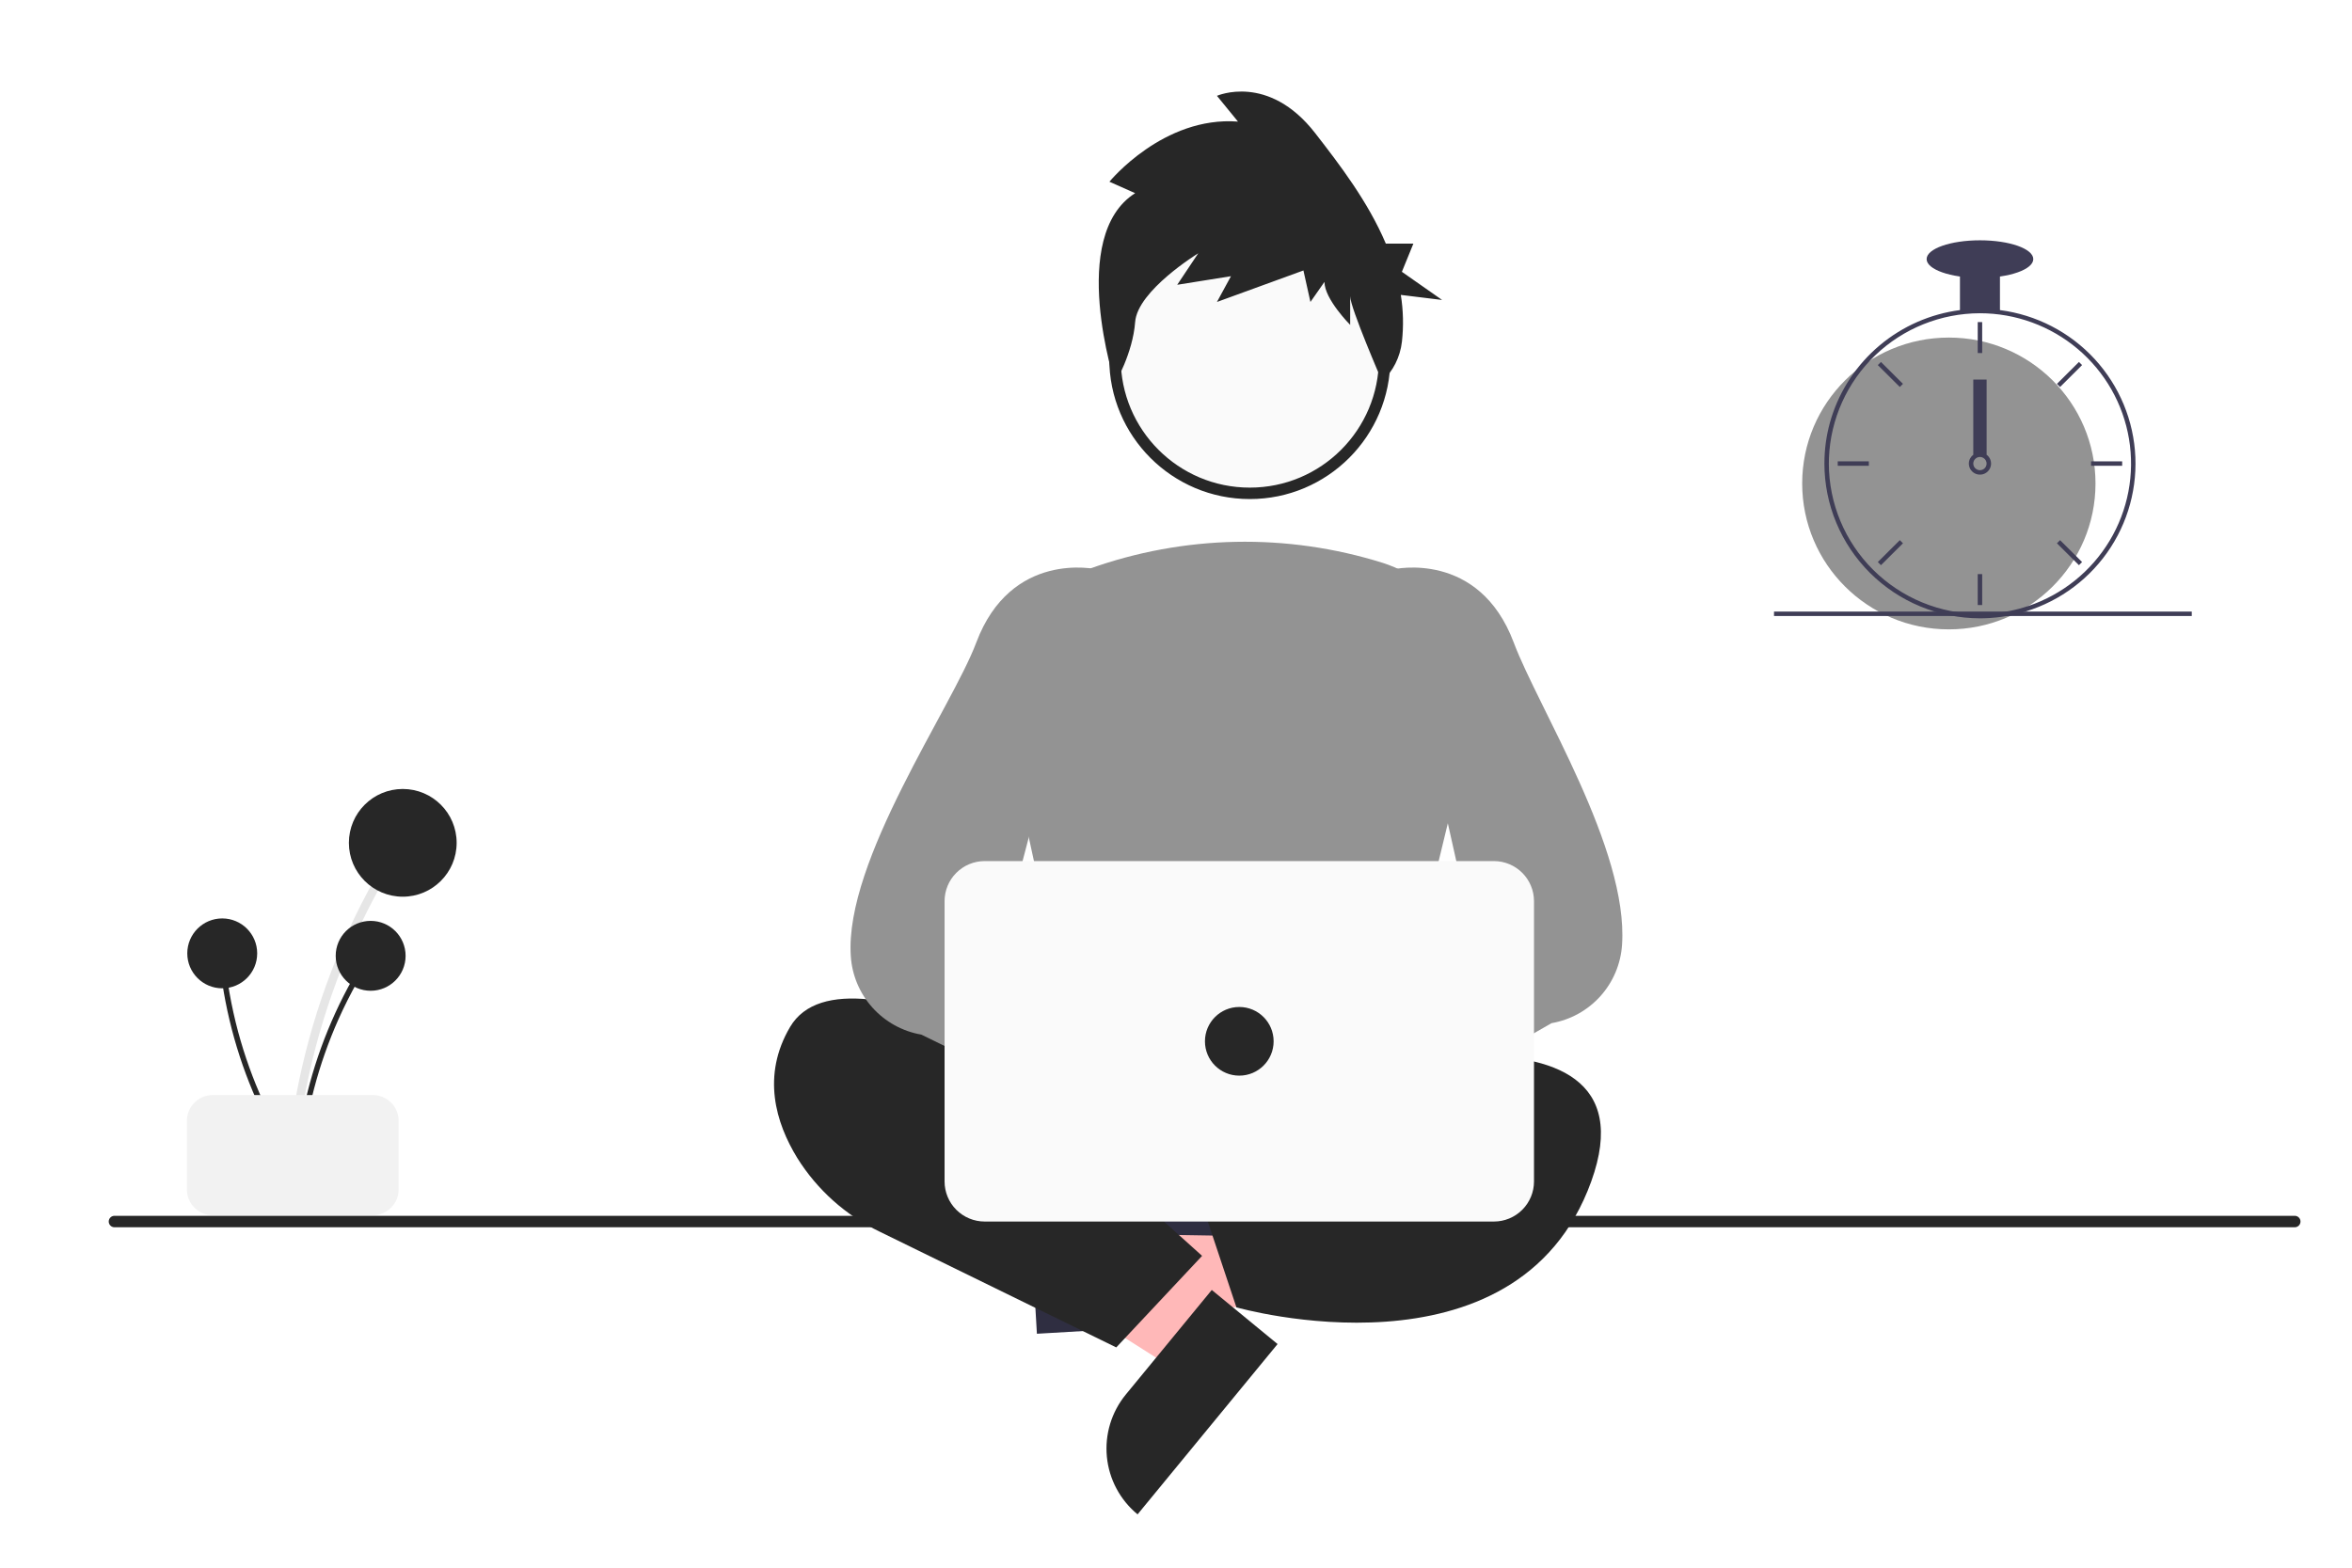
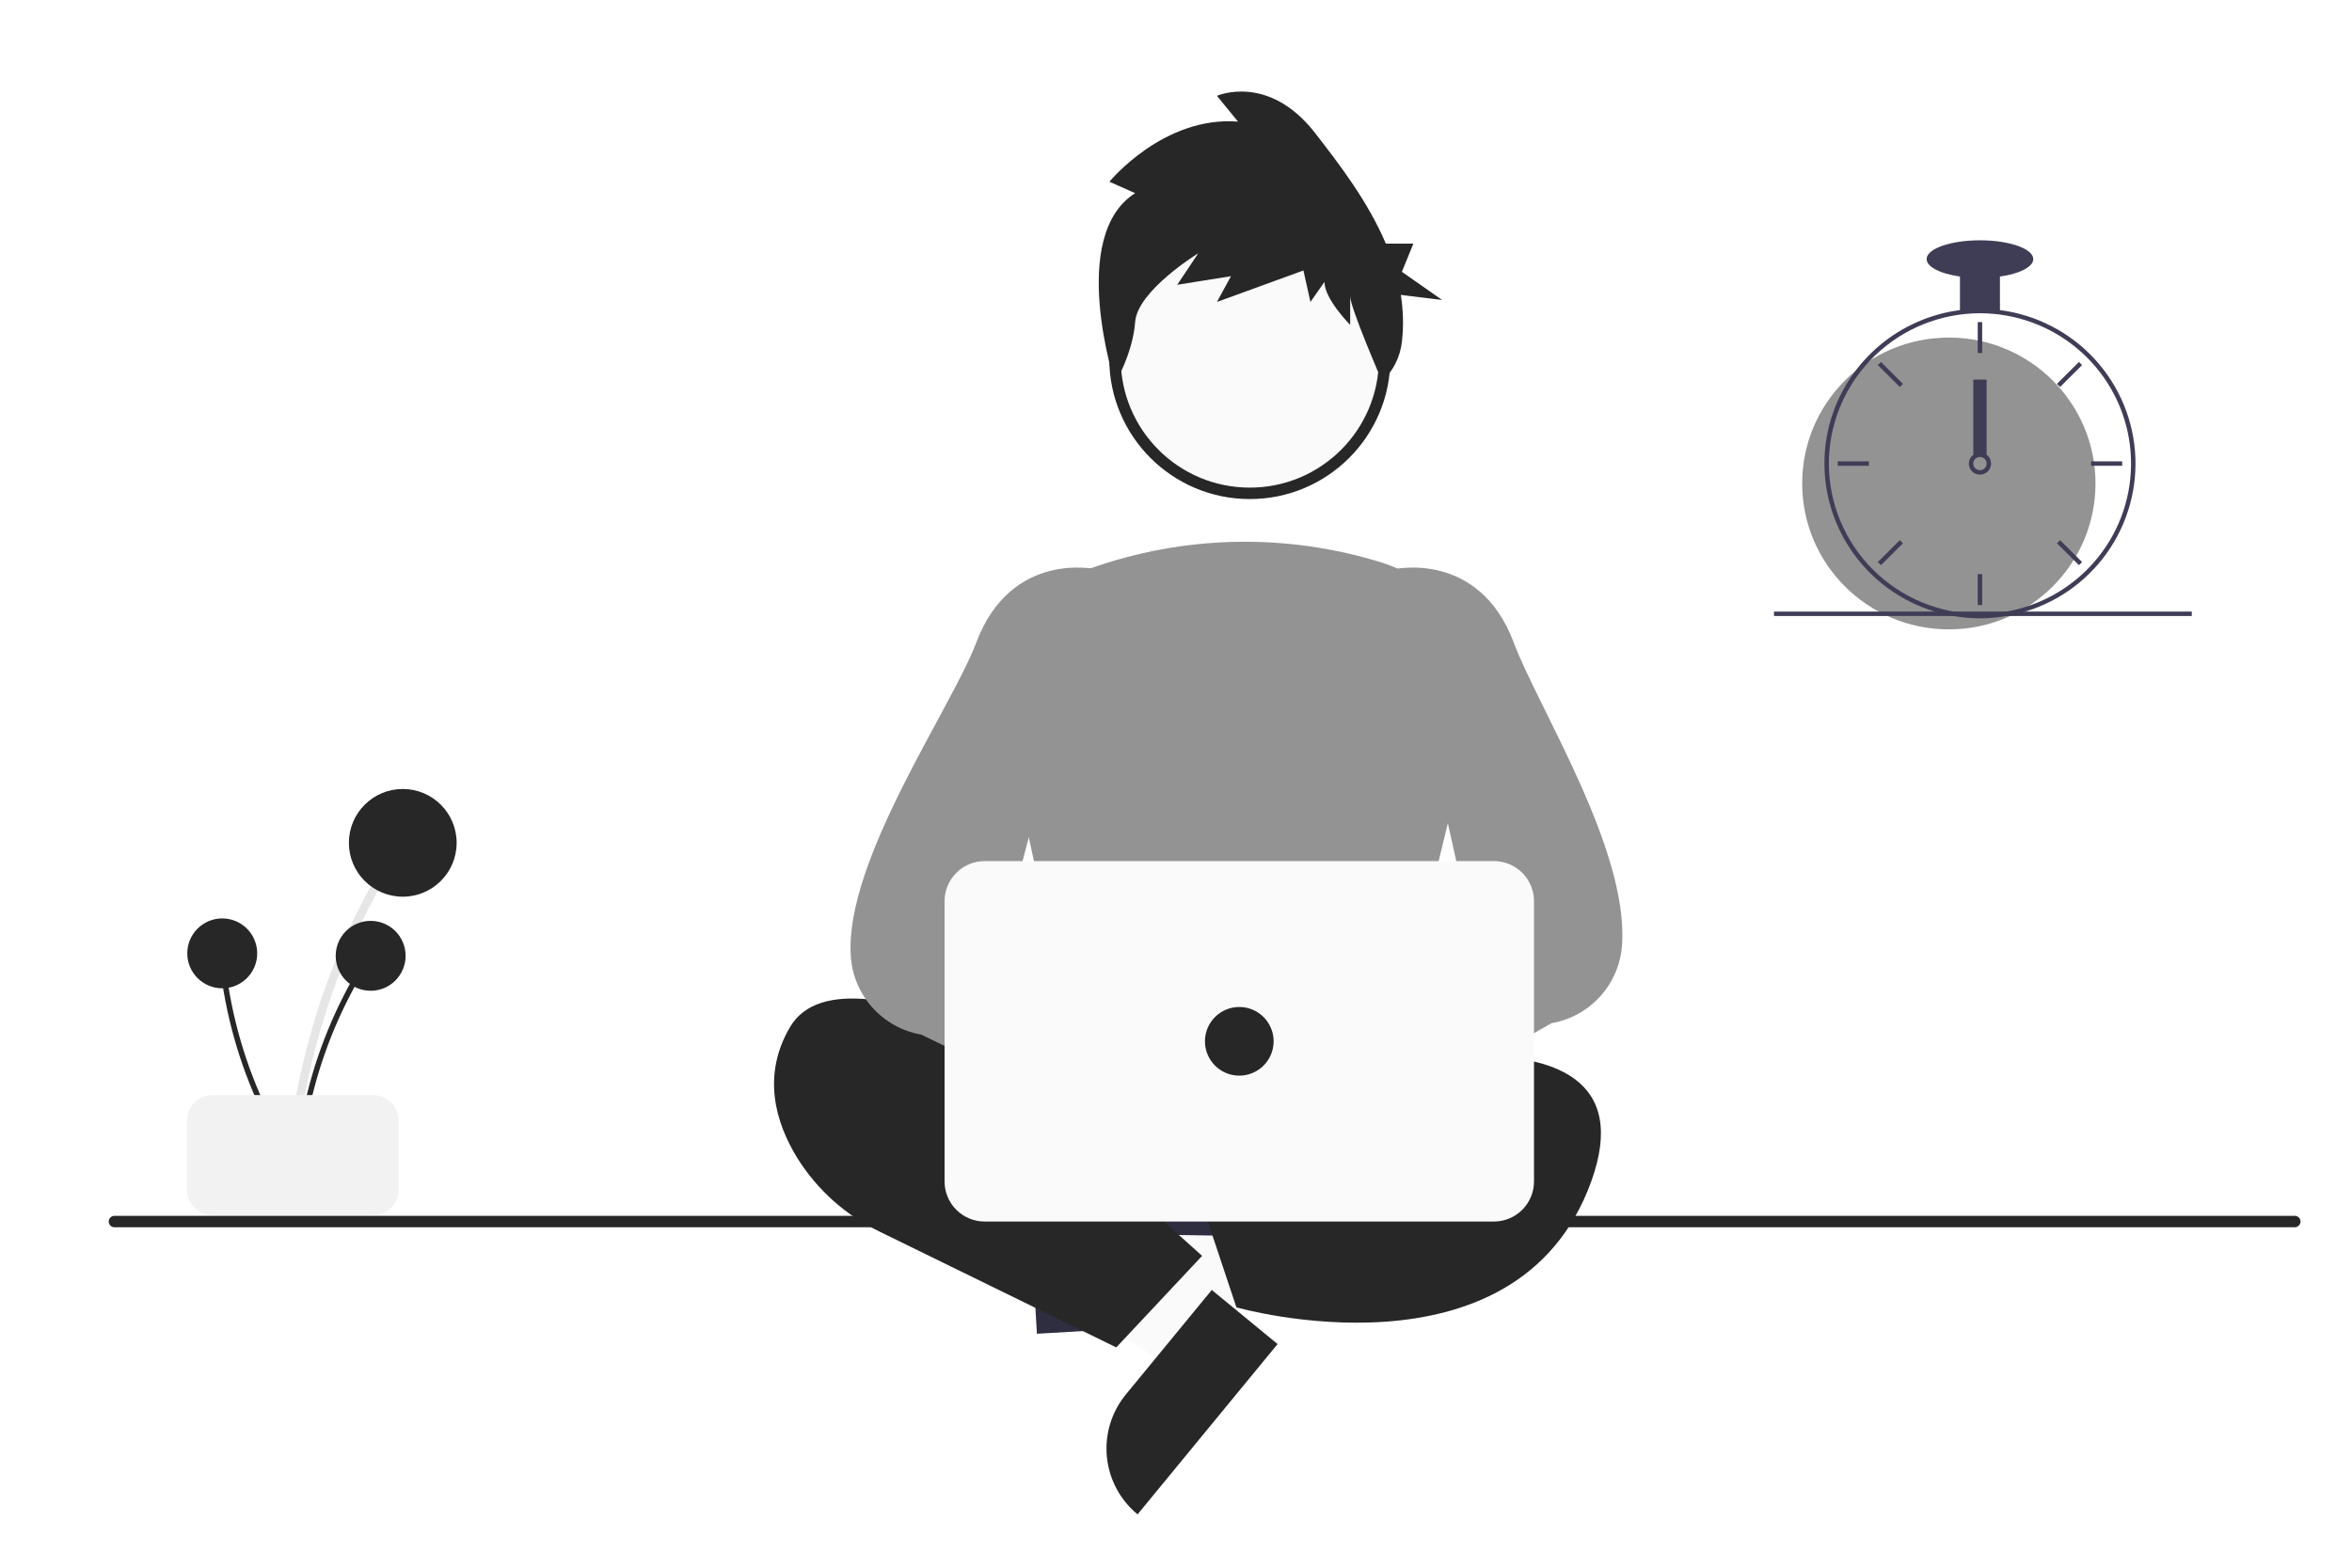
<svg xmlns="http://www.w3.org/2000/svg" width="411" height="274" viewBox="0 0 411 274" fill="none">
  <g id="profile 1">
    <g id="Slice 1">
      <path id="Vector" d="M401 214.5H20C19.735 214.5 19.48 214.395 19.293 214.207C19.105 214.02 19 213.765 19 213.5C19 213.235 19.105 212.98 19.293 212.793C19.48 212.605 19.735 212.5 20 212.5H401C401.265 212.5 401.52 212.605 401.707 212.793C401.895 212.98 402 213.235 402 213.5C402 213.765 401.895 214.02 401.707 214.207C401.52 214.395 401.265 214.5 401 214.5Z" fill="#272727" />
      <g id="body">
-         <path id="Vector 2" d="M192.405 229.826L191.69 217.588L238.556 209.003L239.612 227.067L192.405 229.826Z" fill="#FFB8B8" />
+         <path id="Vector 2" d="M192.405 229.826L191.69 217.588L238.556 209.003L239.612 227.067L192.405 229.826Z" fill="#fafafa" />
        <path id="Vector 3" d="M194.675 208.641L196.055 232.245L181.194 233.113L178.945 194.648C180.897 194.534 182.852 194.806 184.699 195.447C186.545 196.089 188.248 197.087 189.708 198.387C191.169 199.686 192.359 201.261 193.212 203.02C194.064 204.779 194.561 206.689 194.675 208.641Z" fill="#2F2E41" />
-         <path id="Vector 4" d="M212.789 229.714L205.004 239.185L164.768 213.666L176.257 199.688L212.789 229.714Z" fill="#FFB8B8" />
+         <path id="Vector 4" d="M212.789 229.714L205.004 239.185L164.768 213.666L176.257 199.688L212.789 229.714Z" fill="#fafafa" />
        <path id="Vector 5" d="M196.737 243.726L211.751 225.46L223.251 234.913L198.785 264.679C197.275 263.438 196.024 261.911 195.104 260.187C194.184 258.462 193.612 256.573 193.422 254.627C193.232 252.681 193.427 250.717 193.996 248.847C194.564 246.976 195.496 245.236 196.737 243.726Z" fill="#272727" />
        <path id="Vector 6" d="M190.387 185.67L185.067 210.749C184.944 211.326 184.951 211.924 185.087 212.498C185.223 213.073 185.484 213.61 185.852 214.072C186.219 214.533 186.685 214.908 187.215 215.168C187.744 215.429 188.325 215.569 188.915 215.578L241.213 216.422C241.803 216.431 242.387 216.31 242.924 216.068C243.462 215.825 243.939 215.467 244.321 215.018C244.704 214.569 244.982 214.042 245.137 213.473C245.292 212.904 245.319 212.308 245.217 211.727L240.642 185.805C240.479 184.879 239.994 184.04 239.274 183.436C238.554 182.831 237.643 182.5 236.703 182.5H194.3C193.383 182.5 192.494 182.815 191.782 183.392C191.069 183.969 190.577 184.773 190.387 185.67Z" fill="#2F2E41" />
        <path id="Vector 7" d="M199.059 194.5C199.059 194.5 148.059 162.5 138.059 179.5C133.059 188 135.559 196.25 139.309 202.375C142.789 207.952 147.785 212.423 153.712 215.266L195.059 235.5L210.059 219.5L200.059 210.5L199.059 194.5Z" fill="#272727" />
        <path id="Vector 8" d="M225.059 189.5C225.059 189.5 291.059 170.5 278.059 206.5C265.059 242.5 216.059 228.5 216.059 228.5L211.059 213.5L228.059 201.5L225.059 189.5Z" fill="#272727" />
        <path id="Vector 9" d="M219.685 193.469C209.479 193.314 199.325 191.977 189.427 189.482L189.135 189.402L175.429 126.357C174.196 120.817 175.035 115.018 177.786 110.054C180.537 105.09 185.011 101.305 190.362 99.414C206.892 93.483 224.908 93.124 241.662 98.39C247.284 100.201 252.015 104.066 254.913 109.212C257.811 114.358 258.663 120.408 257.297 126.154L241.989 189.35L241.773 189.452C235.411 192.466 227.456 193.469 219.685 193.469Z" fill="#939393" />
-         <path id="Vector 10" d="M201.274 198.366C201.772 196.983 202.567 195.726 203.603 194.683C204.64 193.64 205.892 192.837 207.272 192.331C208.652 191.824 210.126 191.627 211.591 191.751C213.056 191.876 214.475 192.321 215.75 193.054L242.736 169.63L245.178 188.038L219.177 207.46C217.804 209.519 215.723 211.003 213.328 211.631C210.934 212.258 208.393 211.986 206.186 210.865C203.98 209.744 202.261 207.852 201.355 205.549C200.45 203.245 200.421 200.69 201.274 198.366Z" fill="#FFB8B8" />
+         <path id="Vector 10" d="M201.274 198.366C201.772 196.983 202.567 195.726 203.603 194.683C204.64 193.64 205.892 192.837 207.272 192.331C208.652 191.824 210.126 191.627 211.591 191.751C213.056 191.876 214.475 192.321 215.75 193.054L242.736 169.63L245.178 188.038L219.177 207.46C217.804 209.519 215.723 211.003 213.328 211.631C210.934 212.258 208.393 211.986 206.186 210.865C203.98 209.744 202.261 207.852 201.355 205.549C200.45 203.245 200.421 200.69 201.274 198.366Z" fill="#fafafa" />
        <path id="Vector 11" d="M227.012 203.476C226.573 203.475 226.136 203.411 225.716 203.285C225.033 203.086 224.408 202.727 223.892 202.237C223.377 201.747 222.986 201.141 222.753 200.469L219.496 191.24C219.191 190.387 219.152 189.462 219.385 188.587C219.617 187.711 220.11 186.927 220.798 186.338L257.567 164.264L243.073 99.603L243.442 99.514C243.592 99.477 258.442 96.097 264.527 112.324C268.789 123.689 284.559 148.401 283.446 165.101C283.235 168.441 281.904 171.612 279.668 174.103C277.432 176.594 274.422 178.259 271.124 178.828L229.736 202.541C228.957 203.145 227.999 203.474 227.012 203.476Z" fill="#939393" />
-         <path id="Vector 12" d="M231.136 196.173C230.638 194.789 229.843 193.532 228.807 192.489C227.771 191.446 226.519 190.644 225.139 190.137C223.759 189.631 222.284 189.433 220.819 189.558C219.355 189.683 217.935 190.128 216.661 190.86L189.674 167.436L187.233 185.844L213.234 205.267C214.607 207.326 216.688 208.81 219.082 209.437C221.476 210.065 224.017 209.792 226.224 208.671C228.431 207.55 230.15 205.659 231.055 203.355C231.96 201.052 231.989 198.496 231.136 196.173Z" fill="#FFB8B8" />
+         <path id="Vector 12" d="M231.136 196.173C230.638 194.789 229.843 193.532 228.807 192.489C227.771 191.446 226.519 190.644 225.139 190.137C223.759 189.631 222.284 189.433 220.819 189.558C219.355 189.683 217.935 190.128 216.661 190.86L189.674 167.436L187.233 185.844L213.234 205.267C214.607 207.326 216.688 208.81 219.082 209.437C221.476 210.065 224.017 209.792 226.224 208.671C228.431 207.55 230.15 205.659 231.055 203.355C231.96 201.052 231.989 198.496 231.136 196.173Z" fill="#fafafa" />
        <path id="Vector 13" d="M208.106 203.476C207.12 203.474 206.162 203.145 205.382 202.541L160.994 180.828C157.696 180.259 154.686 178.594 152.45 176.103C150.214 173.612 148.883 170.441 148.672 167.101C147.559 150.401 166.329 123.689 170.591 112.324C176.676 96.097 191.526 99.476 191.677 99.514L192.045 99.603L174.551 166.264L214.32 186.338C215.008 186.927 215.501 187.711 215.733 188.587C215.966 189.462 215.927 190.387 215.622 191.24L212.365 200.469C212.132 201.141 211.741 201.747 211.226 202.237C210.71 202.727 210.085 203.086 209.402 203.285C208.982 203.411 208.545 203.475 208.106 203.476Z" fill="#939393" />
        <path id="Vector 14" d="M261.059 213.5H172.059C170.203 213.498 168.424 212.76 167.112 211.447C165.799 210.135 165.061 208.356 165.059 206.5V157.5C165.061 155.644 165.799 153.865 167.112 152.553C168.424 151.24 170.203 150.502 172.059 150.5H261.059C262.915 150.502 264.694 151.24 266.006 152.553C267.319 153.865 268.057 155.644 268.059 157.5V206.5C268.057 208.356 267.319 210.135 266.006 211.447C264.694 212.76 262.915 213.498 261.059 213.5Z" fill="#FAFAFA" />
        <path id="Vector 15" d="M216.559 188C219.873 188 222.559 185.314 222.559 182C222.559 178.686 219.873 176 216.559 176C213.245 176 210.559 178.686 210.559 182C210.559 185.314 213.245 188 216.559 188Z" fill="#272727" />
      </g>
      <g id="head">
        <path id="Vector 17" d="M241.959 62.665C241.959 75.678 231.41 86.226 218.398 86.226C205.385 86.226 194.837 75.678 194.837 62.665C194.837 49.653 205.385 39.104 218.398 39.104C231.41 39.104 241.959 49.653 241.959 62.665Z" fill="#FAFAFA" stroke="#272727" stroke-width="2" />
        <path id="Vector_2" d="M198.361 33.762L193.868 31.761C193.868 31.761 203.262 20.251 216.331 21.252L212.655 16.749C212.655 16.749 221.641 12.745 229.809 23.254C234.103 28.778 239.071 35.271 242.169 42.585H246.98L244.972 47.506L252 52.426L244.786 51.543C245.216 54.237 245.282 56.988 244.982 59.704C244.673 62.421 243.427 64.898 241.507 66.612V66.612C241.507 66.612 235.935 53.778 235.935 51.776V56.78C235.935 56.78 231.443 52.277 231.443 49.274L228.992 52.777L227.767 47.273L212.655 52.777L215.106 48.274L205.712 49.775L209.388 44.27C209.388 44.27 198.769 50.776 198.361 56.28C197.952 61.784 194.844 67 194.844 67C194.844 67 186.516 41.268 198.361 33.762Z" fill="#272727" />
      </g>
      <g id="bunga1">
        <path id="Vector 19" d="M51.663 202.818C52.898 189.513 56.31 176.501 61.763 164.301C63.283 160.906 64.956 157.586 66.781 154.34C66.873 154.171 66.895 153.972 66.843 153.786C66.791 153.601 66.668 153.443 66.502 153.345C66.335 153.248 66.138 153.219 65.95 153.265C65.763 153.31 65.601 153.427 65.498 153.59C58.858 165.411 54.207 178.243 51.73 191.573C51.041 195.295 50.523 199.044 50.176 202.818C50.088 203.771 51.575 203.765 51.663 202.818Z" fill="#E6E6E6" />
        <path id="Vector 20" d="M70.381 156.724C75.581 156.724 79.796 152.509 79.796 147.31C79.796 142.111 75.581 137.896 70.381 137.896C65.182 137.896 60.967 142.111 60.967 147.31C60.967 152.509 65.182 156.724 70.381 156.724Z" fill="#272727" />
        <path id="Vector 21" d="M52.626 203.069C53.427 194.437 55.641 185.995 59.178 178.081C60.164 175.878 61.249 173.724 62.434 171.619C62.493 171.508 62.508 171.38 62.474 171.259C62.44 171.139 62.361 171.036 62.253 170.973C62.145 170.91 62.016 170.891 61.895 170.921C61.773 170.95 61.668 171.026 61.601 171.132C57.294 178.801 54.276 187.125 52.669 195.773C52.222 198.188 51.886 200.62 51.661 203.069C51.604 203.686 52.569 203.682 52.626 203.069Z" fill="#272727" />
        <path id="Vector 22" d="M64.769 173.165C68.143 173.165 70.877 170.431 70.877 167.058C70.877 163.685 68.143 160.95 64.769 160.95C61.396 160.95 58.662 163.685 58.662 167.058C58.662 170.431 61.396 173.165 64.769 173.165Z" fill="#272727" />
        <path id="Vector 23" d="M51.408 202.492C46.731 195.193 43.285 187.175 41.206 178.759C40.629 176.416 40.16 174.05 39.798 171.662C39.778 171.538 39.71 171.428 39.609 171.354C39.508 171.279 39.382 171.247 39.258 171.264C39.134 171.281 39.022 171.345 38.944 171.443C38.867 171.541 38.83 171.666 38.843 171.79C40.163 180.486 42.904 188.906 46.956 196.713C48.088 198.892 49.319 201.016 50.648 203.085C50.983 203.607 51.741 203.011 51.408 202.492Z" fill="#272727" />
        <path id="Vector 24" d="M38.835 172.736C42.208 172.736 44.943 170.002 44.943 166.629C44.943 163.256 42.208 160.521 38.835 160.521C35.462 160.521 32.727 163.256 32.727 166.629C32.727 170.002 35.462 172.736 38.835 172.736Z" fill="#272727" />
        <path id="Vector 25" d="M32.659 207.896V195.896C32.66 194.703 33.135 193.559 33.978 192.715C34.822 191.872 35.966 191.397 37.159 191.396H65.159C66.352 191.397 67.496 191.872 68.339 192.715C69.183 193.559 69.657 194.703 69.659 195.896V207.896C69.657 209.089 69.183 210.233 68.339 211.076C67.496 211.92 66.352 212.394 65.159 212.396H37.159C35.966 212.394 34.822 211.92 33.978 211.076C33.135 210.233 32.66 209.089 32.659 207.896Z" fill="#F2F2F2" />
      </g>
      <g id="clock">
        <path id="Vector_3" d="M340.55 110C354.704 110 366.178 98.583 366.178 84.5C366.178 70.417 354.704 59 340.55 59C326.397 59 314.923 70.417 314.923 84.5C314.923 98.583 326.397 110 340.55 110Z" fill="#939393" />
        <path id="Vector_4" d="M349.481 54.197C347.161 53.904 344.812 53.904 342.492 54.197C337.322 54.873 332.456 57.01 328.47 60.354C324.484 63.699 321.547 68.111 320.006 73.067C319.305 75.326 318.908 77.667 318.825 80.03C318.813 80.358 318.806 80.69 318.806 81.023C318.813 88.193 321.679 95.068 326.775 100.139C331.871 105.209 338.78 108.061 345.987 108.068C346.565 108.068 347.144 108.049 347.714 108.014C349.054 107.93 350.386 107.747 351.698 107.465C357.965 106.124 363.554 102.623 367.479 97.579C371.403 92.536 373.409 86.275 373.144 79.902C372.879 73.529 370.359 67.455 366.029 62.751C361.699 58.048 355.838 55.018 349.481 54.197H349.481ZM354.494 105.897H354.49C352.301 106.64 350.023 107.091 347.714 107.237C347.144 107.276 346.565 107.295 345.986 107.295C338.986 107.287 332.275 104.516 327.325 99.591C322.375 94.666 319.591 87.988 319.582 81.023C319.582 80.69 319.59 80.358 319.602 80.03C319.869 73.242 322.764 66.819 327.682 62.107C332.6 57.395 339.159 54.759 345.986 54.75C352.242 54.75 358.294 56.96 363.065 60.986C367.836 65.013 371.015 70.593 372.036 76.734C373.058 82.875 371.855 89.177 368.642 94.518C365.43 99.859 360.416 103.891 354.494 105.897H354.494Z" fill="#3F3D56" />
        <path id="Vector_5" d="M346.375 56.295H345.598V61.705H346.375V56.295Z" fill="#3F3D56" />
        <path id="Vector_6" d="M328.689 63.265L328.139 63.811L331.983 67.636L332.532 67.09L328.689 63.265Z" fill="#3F3D56" />
        <path id="Vector_7" d="M321.135 80.636V81.409H326.571V80.636H321.135Z" fill="#3F3D56" />
        <path id="Vector_8" d="M328.14 98.234L328.689 98.781L332.533 94.956L331.984 94.409L328.14 98.234Z" fill="#3F3D56" />
        <path id="Vector_9" d="M359.44 67.09L359.99 67.636L363.833 63.811L363.284 63.265L359.44 67.09Z" fill="#3F3D56" />
        <path id="Vector_10" d="M365.401 80.636V81.409H370.838V80.636H365.401Z" fill="#3F3D56" />
        <path id="Vector_11" d="M359.989 94.409L359.44 94.956L363.284 98.781L363.833 98.234L359.989 94.409Z" fill="#3F3D56" />
        <path id="Vector_12" d="M346.375 100.341H345.598V105.75H346.375V100.341Z" fill="#3F3D56" />
        <path id="Vector_13" d="M349.481 47.409H342.492V54.364H349.481V47.409Z" fill="#3F3D56" />
        <path id="Vector_14" d="M345.986 48.568C351.133 48.568 355.306 47.098 355.306 45.284C355.306 43.47 351.133 42 345.986 42C340.84 42 336.667 43.47 336.667 45.284C336.667 47.098 340.84 48.568 345.986 48.568Z" fill="#3F3D56" />
        <g id="tick">
          <path id="Vector_15" d="M347.151 79.477C346.815 79.227 346.407 79.091 345.986 79.091C345.566 79.091 345.158 79.227 344.822 79.477C344.592 79.651 344.402 79.873 344.266 80.126C344.094 80.453 344.02 80.822 344.052 81.189C344.084 81.557 344.221 81.908 344.447 82.2C344.673 82.493 344.978 82.715 345.327 82.84C345.676 82.965 346.053 82.989 346.415 82.907C346.776 82.826 347.107 82.643 347.367 82.381C347.628 82.118 347.808 81.787 347.885 81.427C347.963 81.066 347.935 80.691 347.805 80.345C347.675 80 347.448 79.699 347.151 79.477H347.151ZM345.986 82.182C345.678 82.181 345.382 82.058 345.164 81.841C344.946 81.624 344.823 81.33 344.822 81.023C344.823 80.788 344.895 80.56 345.027 80.366C345.141 80.202 345.296 80.07 345.476 79.983C345.656 79.895 345.855 79.856 346.055 79.868C346.255 79.88 346.448 79.943 346.617 80.051C346.785 80.159 346.922 80.309 347.015 80.485C347.108 80.662 347.154 80.859 347.148 81.058C347.142 81.257 347.085 81.451 346.982 81.622C346.878 81.793 346.732 81.934 346.558 82.032C346.384 82.13 346.187 82.182 345.986 82.182V82.182Z" fill="#3F3D56" />
          <path id="Vector_16" d="M347.151 66.341H344.822V79.477H347.151V66.341Z" fill="#3F3D56" />
        </g>
        <path id="Vector_17" d="M383 106.891H310V107.664H383V106.891Z" fill="#3F3D56" />
      </g>
    </g>
  </g>
</svg>
